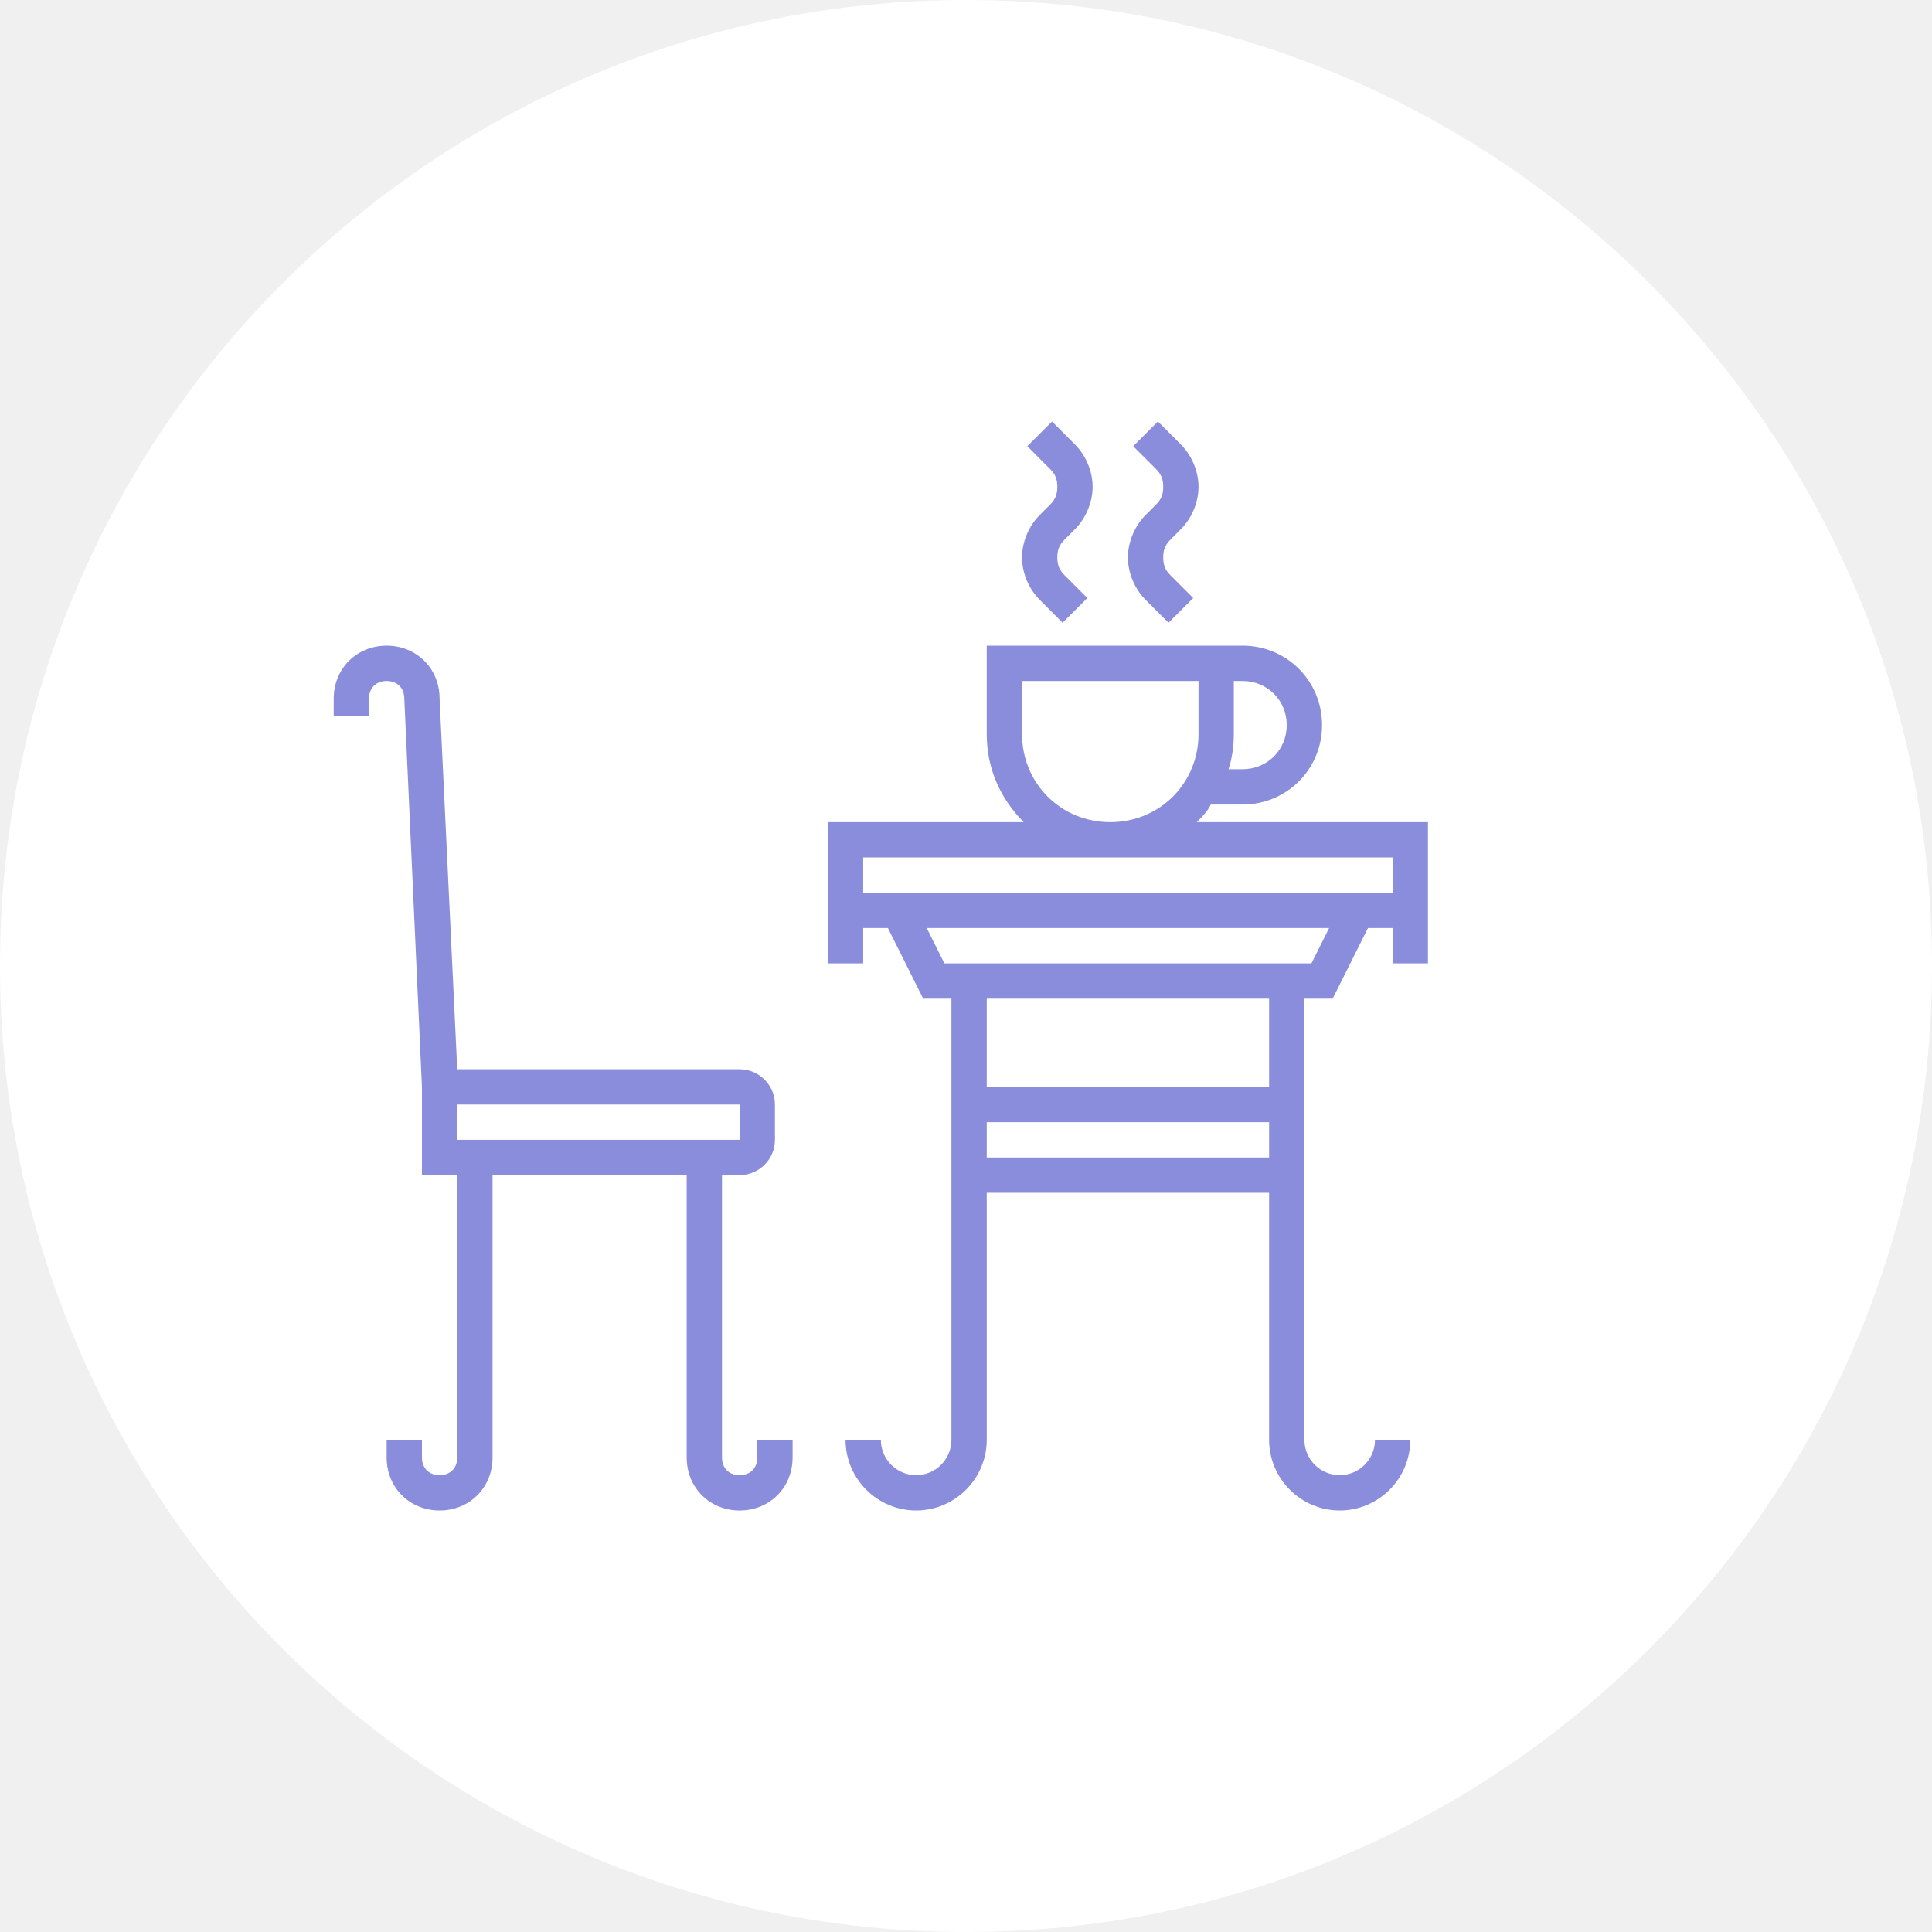
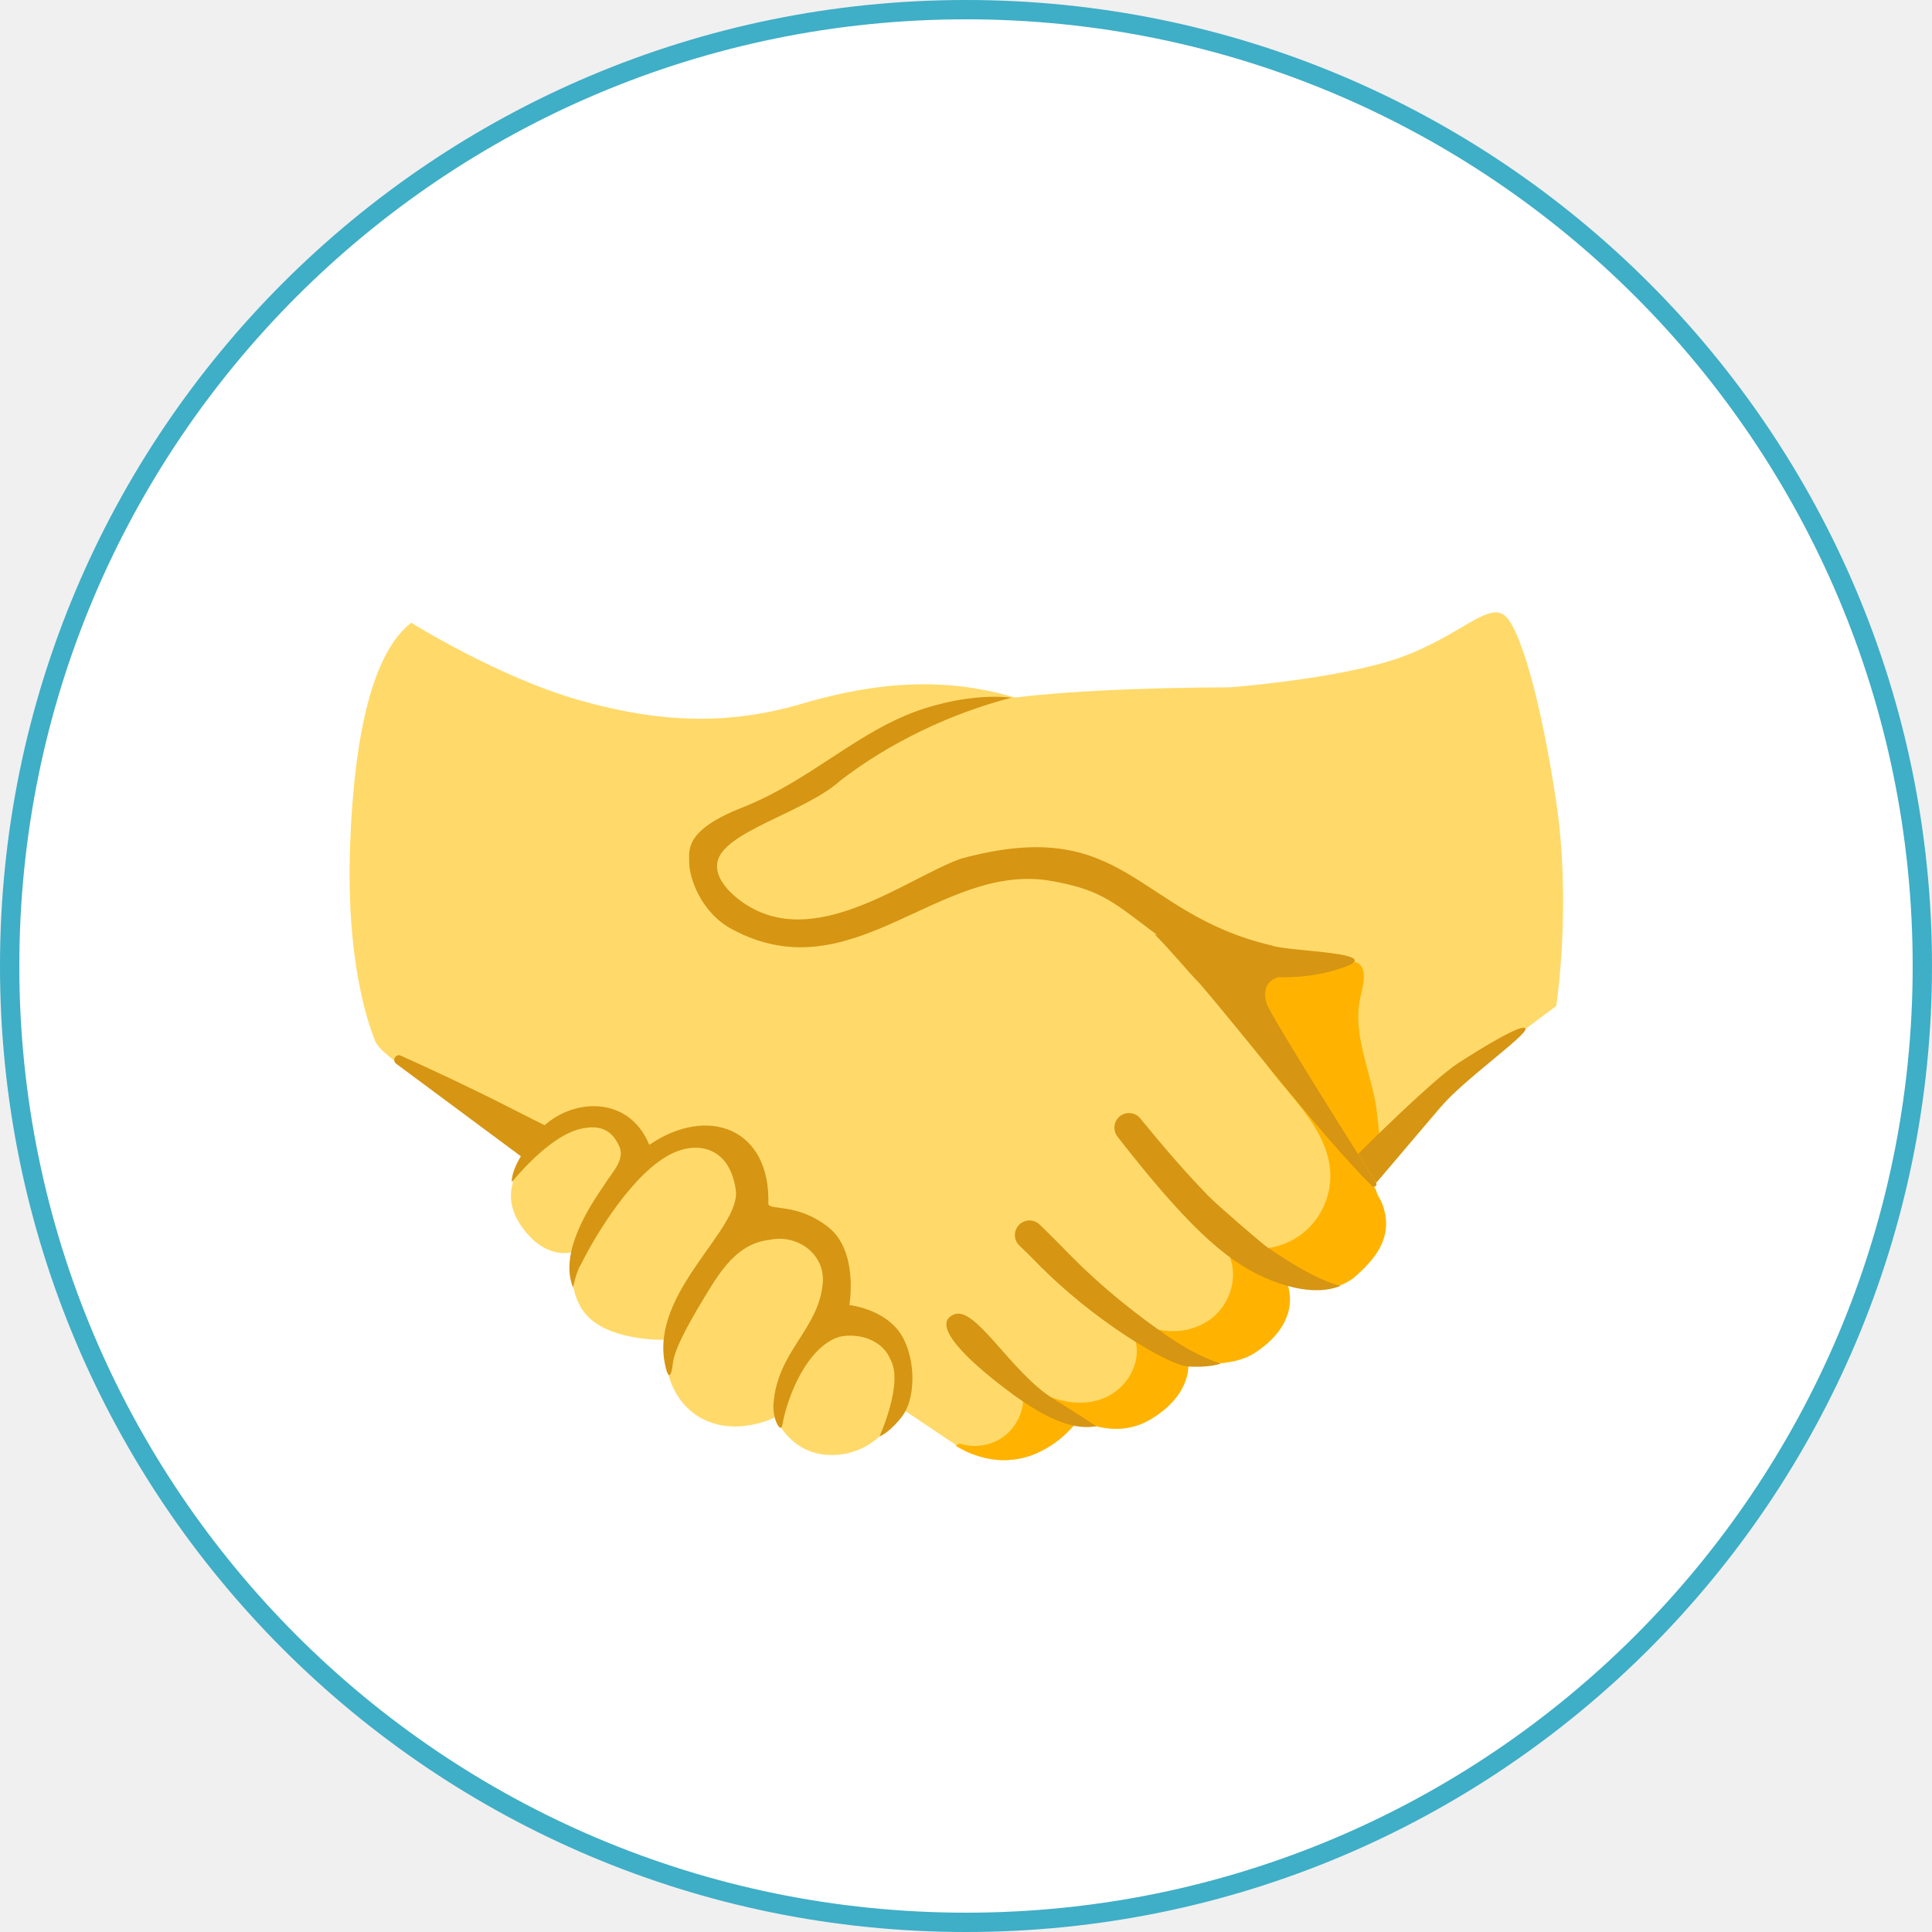
<svg xmlns="http://www.w3.org/2000/svg" width="100" height="100" viewBox="0 0 100 100" fill="none">
-   <circle cx="50" cy="50" r="50" fill="white" />
-   <path d="M73.91 49.863V42.555H61.944C62.218 42.281 62.492 42.007 62.674 41.642H64.319C66.602 41.642 68.429 39.815 68.429 37.531C68.429 35.247 66.602 33.42 64.319 33.42H63.862H62.948H51.073V37.987C51.073 39.815 51.803 41.367 52.991 42.555H42.851V49.863H44.678V48.036H45.957L47.784 51.69H49.246V74.528C49.246 75.533 48.423 76.355 47.419 76.355C46.414 76.355 45.592 75.533 45.592 74.528H43.765C43.765 76.538 45.409 78.182 47.419 78.182C49.428 78.182 51.073 76.538 51.073 74.528V61.739H65.689V74.528C65.689 76.538 67.333 78.182 69.343 78.182C71.353 78.182 72.997 76.538 72.997 74.528H71.17C71.17 75.533 70.348 76.355 69.343 76.355C68.338 76.355 67.516 75.533 67.516 74.528V51.69H68.978L70.805 48.036H72.084V49.863H73.91ZM64.319 35.247C65.597 35.247 66.602 36.252 66.602 37.531C66.602 38.81 65.597 39.815 64.319 39.815H63.588C63.77 39.266 63.862 38.627 63.862 37.987V35.247H64.319ZM52.9 37.987V35.247H62.035V37.987C62.035 40.545 60.025 42.555 57.467 42.555C54.909 42.555 52.9 40.545 52.9 37.987ZM51.073 59.912V58.085H65.689V59.912H51.073ZM65.689 56.258H51.073V51.69H65.689V56.258ZM67.881 49.863H48.88L47.967 48.036H68.795L67.881 49.863ZM44.678 46.209V44.382H72.084V46.209H44.678Z" fill="#8A8CDC" />
-   <path d="M39.197 75.442C39.197 75.99 38.831 76.355 38.283 76.355C37.735 76.355 37.37 75.99 37.37 75.442V60.825H38.283C39.288 60.825 40.11 60.003 40.11 58.998V57.171C40.11 56.166 39.288 55.344 38.283 55.344H23.667L22.753 36.16C22.753 34.608 21.566 33.42 20.013 33.42C18.46 33.42 17.273 34.608 17.273 36.16V37.074H19.099V36.16C19.099 35.612 19.465 35.247 20.013 35.247C20.561 35.247 20.927 35.612 20.927 36.16L21.84 56.258V60.825H23.667V75.442C23.667 75.99 23.302 76.355 22.753 76.355C22.205 76.355 21.84 75.99 21.84 75.442V74.528H20.013V75.442C20.013 76.994 21.201 78.182 22.753 78.182C24.306 78.182 25.494 76.994 25.494 75.442V60.825H35.543V75.442C35.543 76.994 36.73 78.182 38.283 78.182C39.836 78.182 41.024 76.994 41.024 75.442V74.528H39.197V75.442ZM23.667 57.171H38.283V58.998H23.667V57.171Z" fill="#8A8CDC" />
-   <path d="M53.813 26.66C53.265 27.208 52.9 28.03 52.9 28.852C52.9 29.675 53.265 30.497 53.813 31.045L55.001 32.232L56.28 30.953L55.092 29.766C54.818 29.492 54.727 29.218 54.727 28.852C54.727 28.487 54.818 28.213 55.092 27.939L55.64 27.391C56.188 26.843 56.554 26.02 56.554 25.198C56.554 24.376 56.188 23.554 55.64 23.006L54.453 21.818L53.174 23.097L54.361 24.285C54.636 24.559 54.727 24.833 54.727 25.198C54.727 25.564 54.636 25.838 54.361 26.112L53.813 26.66Z" fill="#8A8CDC" />
-   <path d="M59.294 26.66C58.746 27.208 58.381 28.03 58.381 28.852C58.381 29.675 58.746 30.497 59.294 31.045L60.482 32.232L61.761 30.953L60.573 29.766C60.299 29.492 60.208 29.218 60.208 28.852C60.208 28.487 60.299 28.213 60.573 27.939L61.121 27.391C61.669 26.843 62.035 26.02 62.035 25.198C62.035 24.376 61.669 23.554 61.121 23.006L59.934 21.818L58.655 23.097L59.843 24.285C60.117 24.559 60.208 24.833 60.208 25.198C60.208 25.564 60.117 25.838 59.843 26.112L59.294 26.66Z" fill="#8A8CDC" />
+   <circle cx="50" cy="50" r="49.5" fill="white" stroke="#3FAEC7" />
+   <path d="M71.071 61.398C69.684 59.241 62.853 51.866 61.387 49.961C59.922 48.056 56.153 37.189 52.525 36.105C48.898 35.017 45.318 35.299 41.528 36.419C37.738 37.54 34.195 37.435 29.986 36.242C25.778 35.048 21.287 32.232 21.287 32.232C19.334 33.724 18.329 37.89 18.12 43.784C17.91 49.678 19.02 52.882 19.407 53.855C19.795 54.829 22.705 56.268 25.982 58.802C26.265 59.016 49.526 74.908 50.018 75.133C53.572 76.75 55.834 73.479 55.834 73.479C55.834 73.479 57.718 74.557 59.539 73.479C61.764 72.16 61.502 70.521 61.502 70.521C61.502 70.521 63.659 70.872 64.962 70.019C67.449 68.391 66.648 66.512 66.648 66.512C66.648 66.512 68.867 67.224 70.176 66.051C71.484 64.879 72.453 63.554 71.071 61.398Z" fill="#FFDA6A" />
+   <path d="M46.569 70.38C46.537 70.296 46.506 70.213 46.459 70.129C45.443 68.166 43.512 68.245 43.428 68.177C43.318 68.093 43.339 66.627 43.219 66.057C42.58 63.068 39.126 63.146 39.036 63.084C38.916 63.005 39.55 60.964 37.55 59.241C37.074 58.828 36.351 58.87 35.723 58.943C33.959 59.158 33.153 59.985 33.027 59.959C32.729 59.901 33.064 57.713 30.897 57.64C29.322 57.587 28.29 58.357 27.421 59.55C26.532 60.775 25.977 62.016 26.987 63.466C28.259 65.292 29.651 64.8 29.651 64.8C29.651 64.8 29.233 67.035 30.515 68.229C31.797 69.422 34.383 69.349 34.383 69.349C34.383 69.349 34.169 71.987 36.032 73.243C37.895 74.5 40.13 73.359 40.13 73.359C40.13 73.359 40.999 75.609 43.538 75.28C45.763 74.997 47.411 72.594 46.569 70.38Z" fill="#FFDA6A" />
+   <path d="M71.422 62.078C71.327 61.932 71.249 61.811 71.238 61.633C71.228 61.434 65.92 54.394 63.685 51.562C64.135 52.855 64.784 54.086 65.611 55.179C66.946 56.949 68.82 58.608 68.857 60.822C68.872 61.911 68.391 63 67.569 63.717C66.747 64.434 65.606 64.769 64.528 64.601C64.182 64.549 63.685 64.549 63.643 64.894C63.628 64.994 63.669 65.093 63.701 65.193C64.046 66.261 63.622 67.506 62.748 68.208C61.874 68.915 60.628 69.077 59.566 68.71C59.288 68.616 58.922 68.506 58.749 68.742C58.613 68.925 58.702 69.176 58.765 69.391C59.095 70.563 58.315 71.861 57.194 72.343C56.08 72.825 54.745 72.594 53.698 71.977C53.468 71.841 53.101 71.72 52.986 71.966C52.95 72.039 52.96 72.128 52.965 72.207C53.007 73.018 52.625 73.845 51.976 74.337C51.327 74.829 50.432 74.976 49.657 74.714L49.463 74.835C49.694 74.971 49.887 75.07 50.013 75.128C53.567 76.745 55.828 73.474 55.828 73.474C55.828 73.474 57.713 74.552 59.534 73.474C61.759 72.154 61.497 70.516 61.497 70.516C61.497 70.516 63.654 70.867 64.957 70.014C67.444 68.386 66.643 66.507 66.643 66.507C66.643 66.507 68.862 67.219 70.171 66.046C70.495 65.758 70.804 65.454 71.071 65.114C71.594 64.444 71.861 63.649 71.683 62.801C71.631 62.55 71.558 62.293 71.422 62.078Z" fill="#FFB300" />
+   <path d="M54.535 72.411C56.116 73.395 56.755 73.824 56.755 73.824C56.184 73.892 54.938 74.128 51.96 71.825C51.138 71.191 47.861 68.658 49.379 68.035C50.5 67.574 52.311 71.029 54.535 72.411ZM61.455 70.725C60.471 70.642 56.608 68.396 53.614 65.308C53.3 64.983 53.007 64.706 52.761 64.47C52.462 64.183 52.452 63.706 52.74 63.403C52.809 63.331 52.891 63.274 52.981 63.234C53.072 63.194 53.17 63.172 53.27 63.17C53.369 63.169 53.467 63.186 53.56 63.222C53.652 63.259 53.736 63.313 53.808 63.382C54.059 63.623 54.352 63.91 54.677 64.235C55.357 64.91 57.095 66.862 60.523 69.218C61.293 69.747 62.261 70.281 63.151 70.569C63.251 70.6 62.434 70.809 61.455 70.725ZM65.459 66.13C63.376 65.214 61.345 63.329 57.849 58.843C57.592 58.514 57.634 58.043 57.959 57.781C58.283 57.519 58.759 57.566 59.021 57.891C60.141 59.262 61.293 60.613 62.528 61.885C63.015 62.387 65.281 64.334 65.569 64.538C68.286 66.423 69.401 66.549 69.401 66.549C69.082 66.679 67.846 67.177 65.459 66.13ZM20.507 55.059C20.271 54.886 20.486 54.52 20.747 54.64C22.281 55.331 24.438 56.341 26.071 57.174C27.573 57.938 28.494 58.393 28.494 58.393L26.982 59.864L20.507 55.059Z" fill="#D69513" />
+   <path d="M80.545 41.471C79.77 36.315 78.75 32.808 77.991 31.96C77.122 30.997 75.63 32.912 72.474 34.032C69.317 35.153 63.633 35.577 63.633 35.577C63.633 35.577 53.693 35.556 50.212 36.529C47.464 37.299 44.061 39.476 41.203 41.204C38.921 42.585 36.864 43.491 36.691 44.491C36.529 45.443 37.587 47.574 40.214 47.788C44.48 48.139 48.992 45.443 48.992 45.443C50.453 44.616 50.997 44.517 53.913 44.517C56.828 44.517 59.833 46.742 60.047 47.097C62.225 50.683 64.182 52.505 66.182 54.933C67.642 56.708 71.076 61.403 71.076 61.403C71.076 61.403 74.934 56.844 75.918 55.792C76.902 54.74 80.55 52.075 80.55 52.075C80.55 52.075 81.356 46.867 80.545 41.471Z" fill="#FFDA6A" />
+   <path d="M71.228 57.263C70.909 55.347 69.982 53.468 70.422 51.589C70.49 51.311 70.553 51.034 70.584 50.751C70.731 49.254 69.317 49.908 69.108 49.929C68.569 49.987 62.371 49.757 63.062 50.458L71.071 61.293C71.071 61.293 71.385 61.194 71.458 60.419C71.537 59.634 71.254 57.425 71.228 57.263Z" fill="#FFB300" />
+   <path d="M66.182 50.578L59.749 48.349C60.597 49.186 61.304 50.092 62.11 50.924C64.559 53.777 68.26 58.624 71.013 61.388C71.129 61.503 71.312 61.356 71.228 61.22C69.7 58.807 65.774 52.573 65.57 51.96C65.182 50.772 66.182 50.578 66.182 50.578Z" fill="#D69513" />
+   <path d="M54.436 45.601C56.818 46.025 57.529 46.595 59.482 48.087C64.276 51.741 68.647 50.354 69.207 50.181C72.285 49.275 66.69 49.275 65.81 48.935C58.739 47.281 58.288 42.109 49.72 44.449C46.825 45.507 42.104 49.312 38.403 46.679C37.874 46.302 37.026 45.543 37.121 44.7C37.299 43.067 41.622 42.089 43.491 40.408C46.04 38.435 49.233 36.917 52.358 36.111C50.824 35.938 49.081 36.268 47.809 36.681C44.402 37.796 42.041 40.366 38.413 41.801C35.414 42.984 35.671 43.989 35.676 44.685C35.681 45.381 36.231 47.203 37.89 48.098C44.15 51.463 48.615 44.559 54.436 45.601ZM46.919 72.93C46.731 73.401 45.935 74.212 45.522 74.348C45.522 74.348 46.773 71.616 46.098 70.386C45.684 69.349 44.449 68.967 43.428 69.197C41.784 69.726 40.758 72.239 40.486 73.788C40.413 74.191 39.973 73.463 40.036 72.652C40.251 69.909 42.355 68.847 42.585 66.434C42.732 64.942 41.303 63.864 39.837 64.172C37.927 64.387 37.042 66.219 36.126 67.706C35.723 68.418 34.907 69.778 34.823 70.59C34.749 71.296 34.577 71.443 34.409 70.564C33.682 66.831 38.372 63.612 38.084 61.587C37.78 59.441 36.205 59.053 34.844 59.676C32.813 60.613 30.824 63.916 30.054 65.476C29.834 65.79 29.662 66.643 29.662 66.643C28.929 64.842 30.504 62.45 31.29 61.314C31.63 60.739 32.368 60.048 32.059 59.346C31.583 58.258 30.771 58.284 30.112 58.415C28.411 58.755 26.495 61.189 26.495 61.189C26.432 60.571 27.201 59.346 27.798 58.645C29.285 56.855 32.488 56.53 33.608 59.257C36.655 57.174 39.89 58.42 39.769 62.319C39.89 62.675 41.224 62.251 42.842 63.492C44.464 64.733 43.962 67.549 43.962 67.549C43.962 67.549 45.585 67.721 46.48 68.847C47.307 69.888 47.438 71.835 46.919 72.93ZM70.296 59.728C70.296 59.728 74.128 55.892 75.504 55.007C76.881 54.122 78.891 52.913 78.959 53.254C79.027 53.594 75.755 55.897 74.525 57.342C73.301 58.791 71.238 61.215 71.238 61.215L70.296 59.728Z" fill="#D69513" />
</svg>
